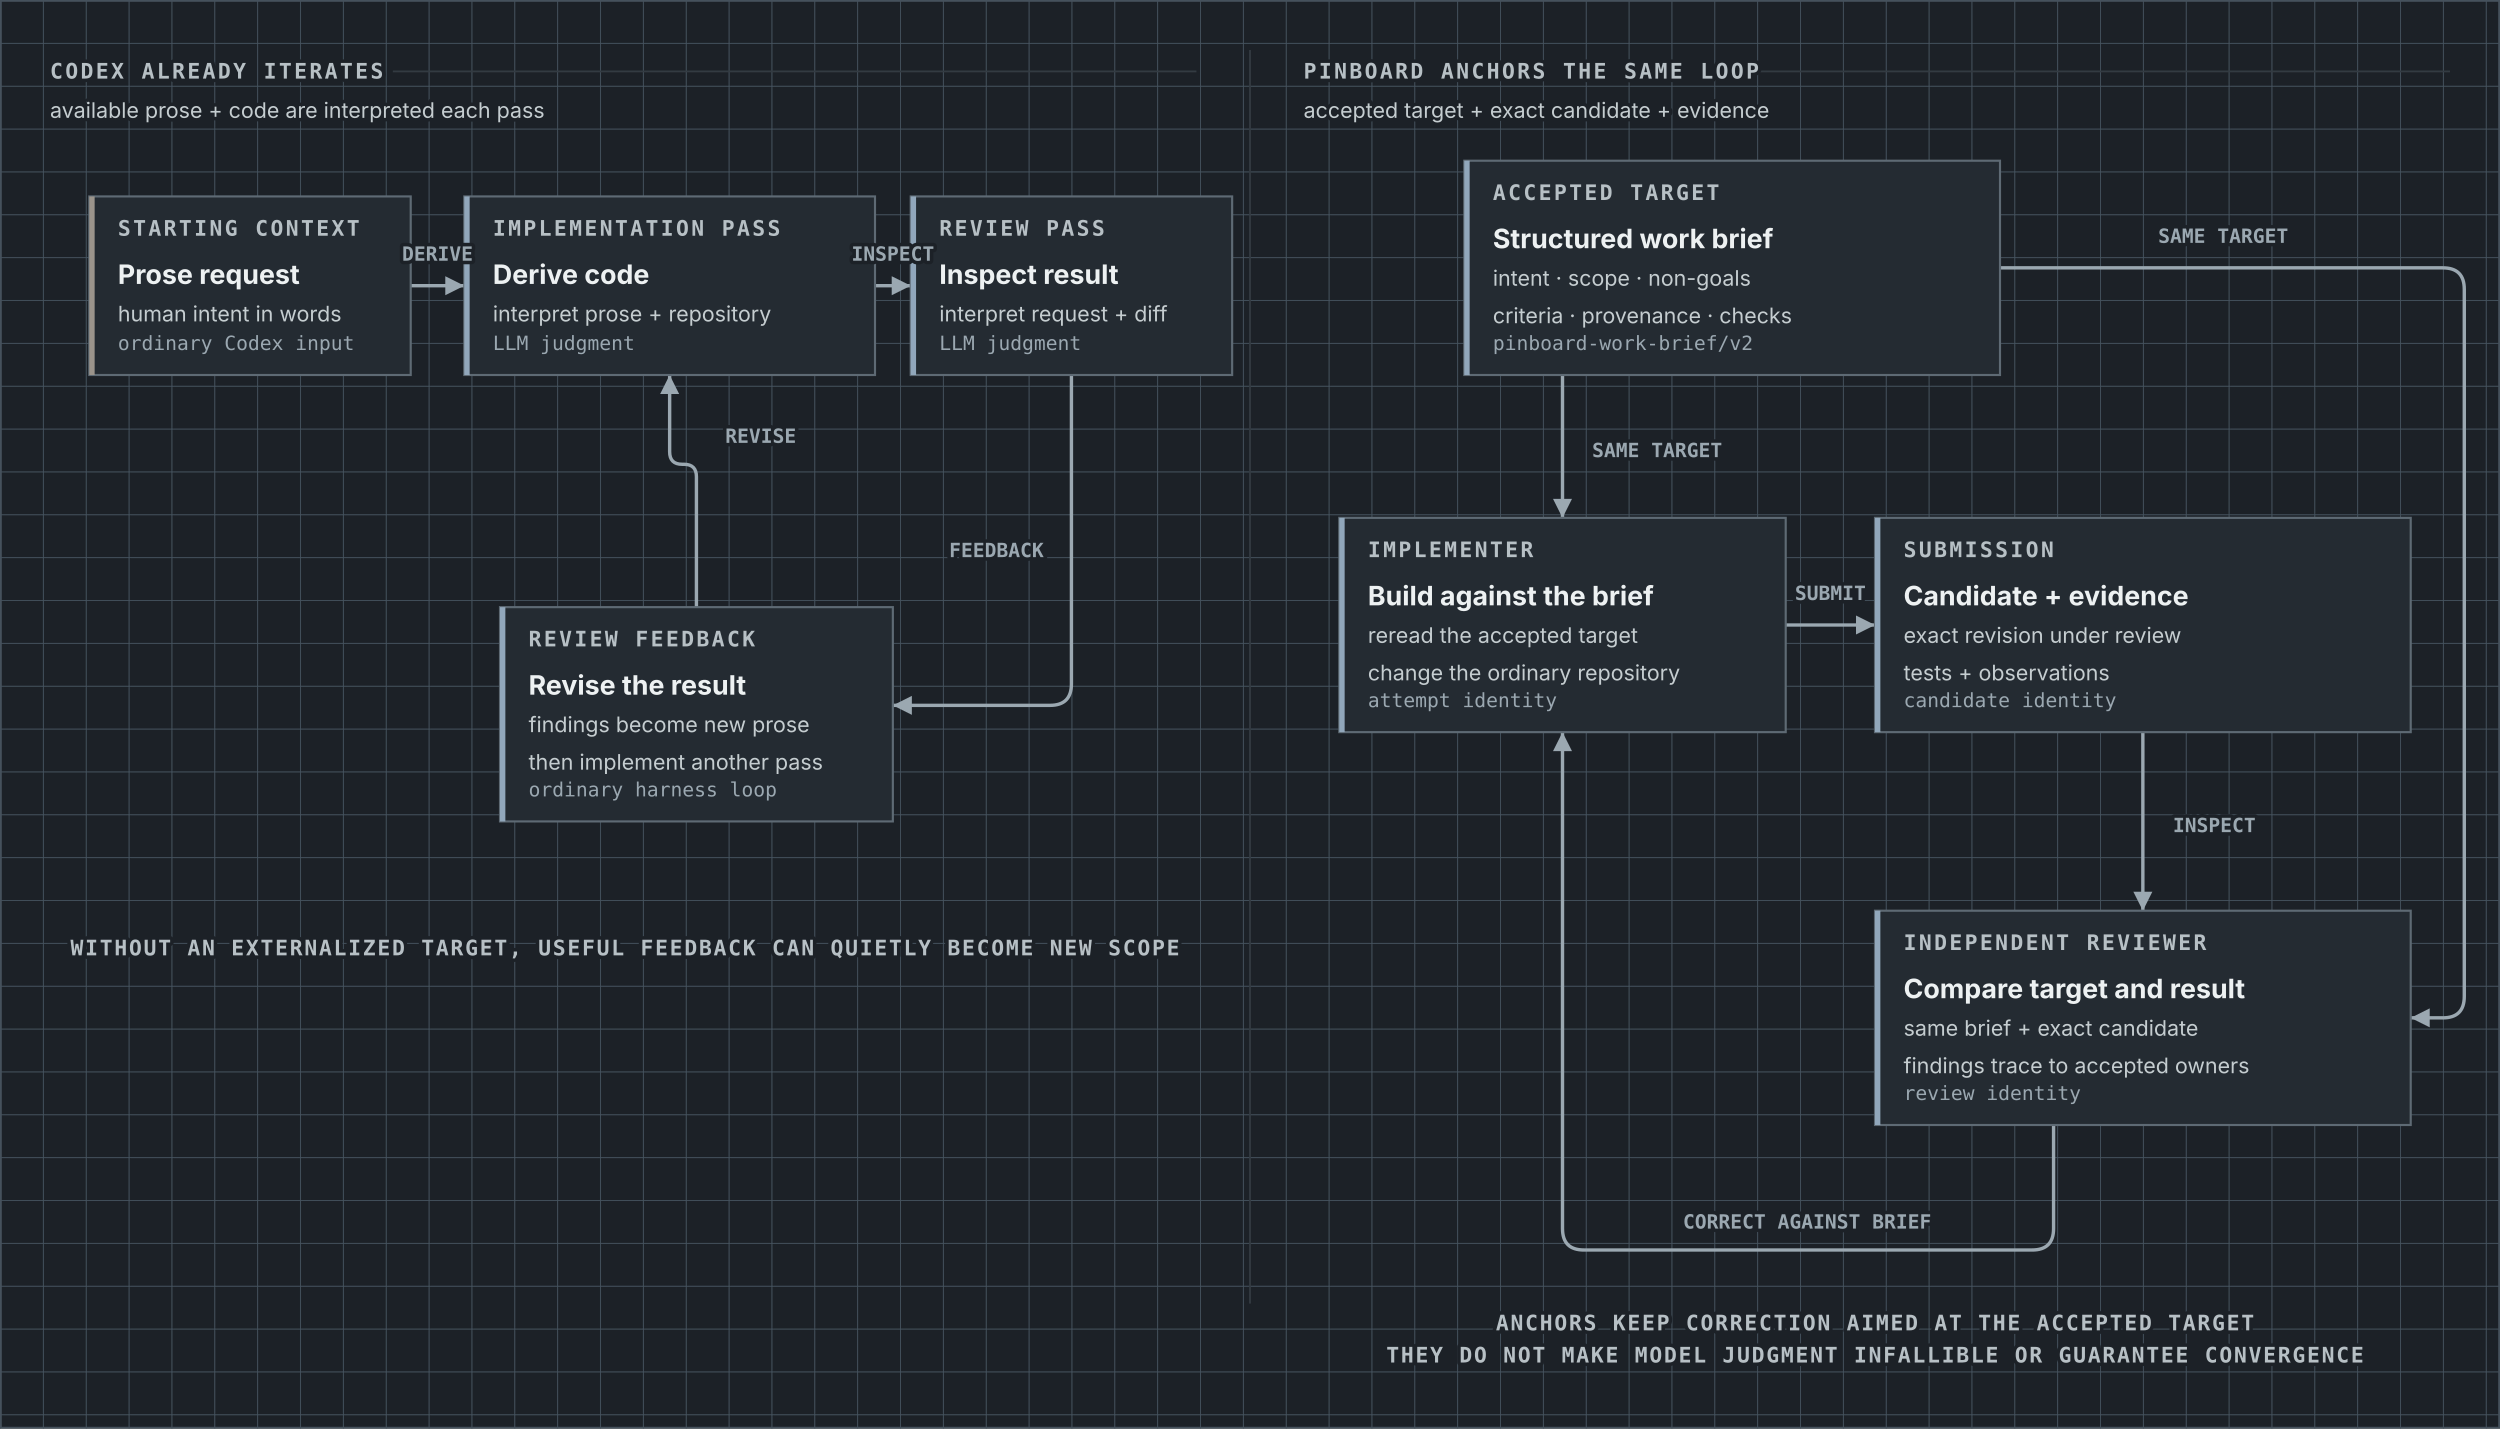
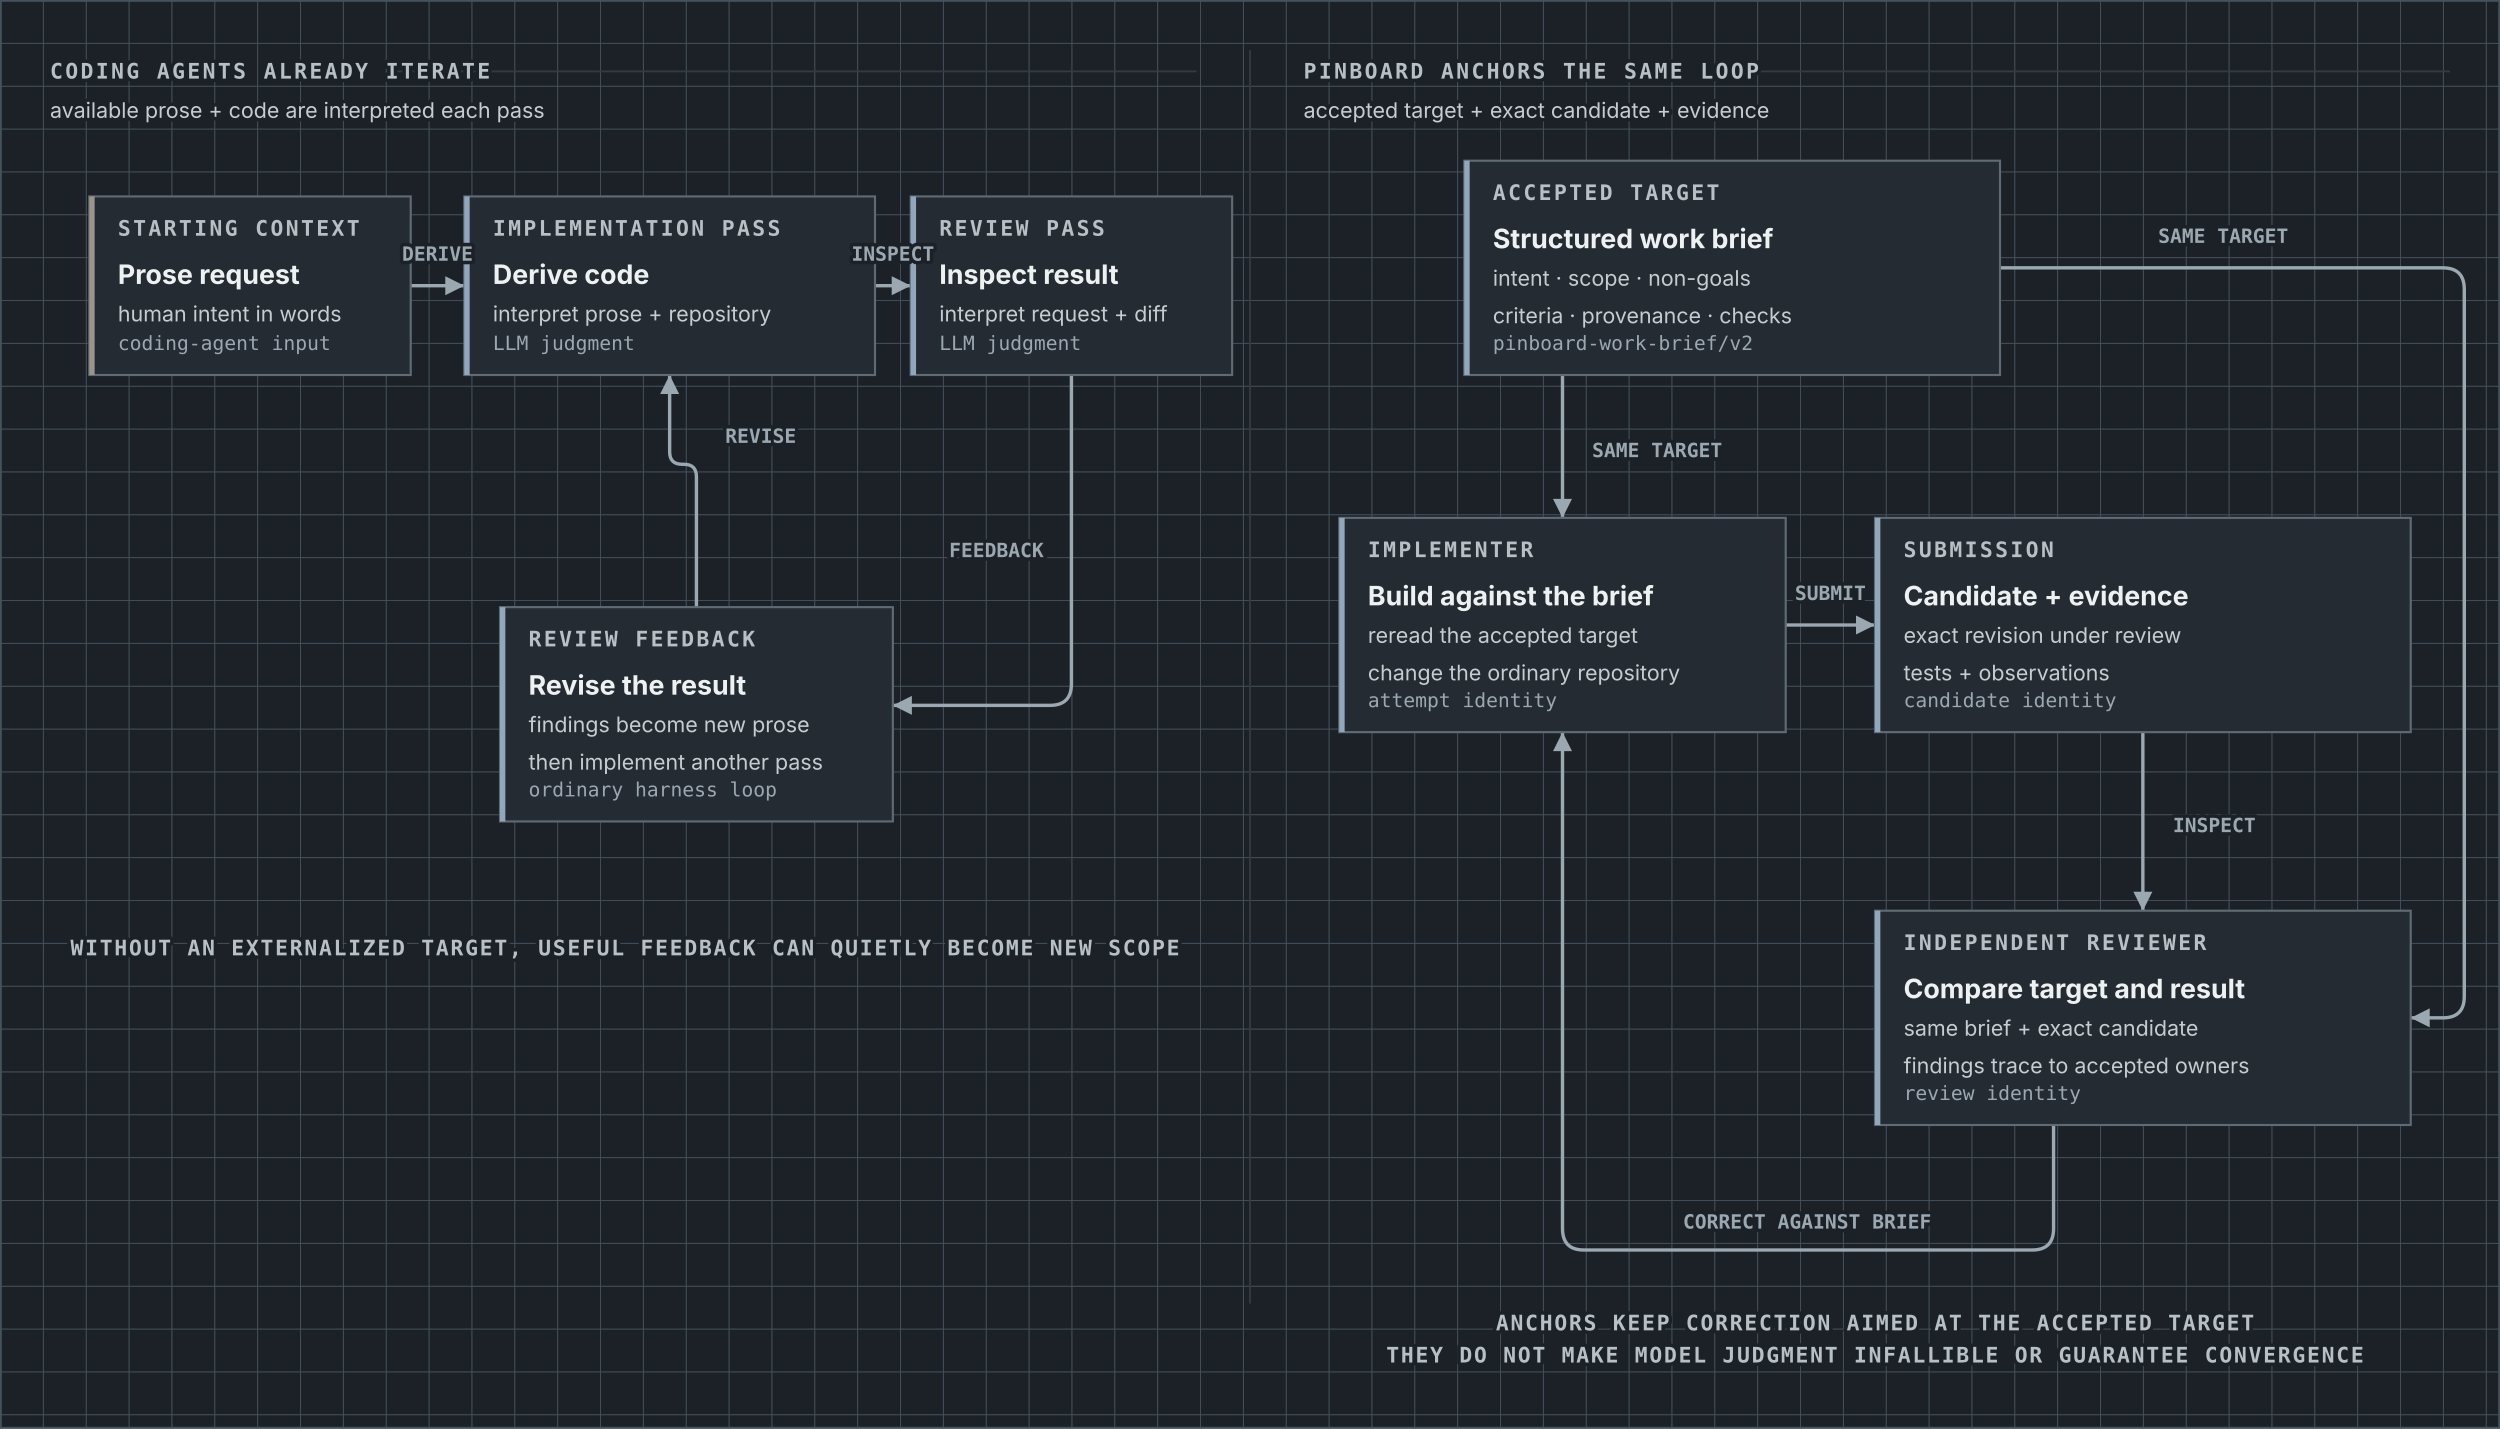
<svg xmlns="http://www.w3.org/2000/svg" role="img" aria-labelledby="title description" viewBox="0 0 1400 800">
  <defs>
    <pattern id="grid" width="24" height="24" patternUnits="userSpaceOnUse">
      <path d="M24 0H0V24" fill="none" stroke="#45535f" stroke-width="1" />
    </pattern>
    <marker id="arrow" viewBox="0 0 10 10" refX="9" refY="5" markerWidth="7" markerHeight="7" orient="auto">
      <path d="M1 1L9 5L1 9Z" fill="#9ba8b1" />
    </marker>
    <style>
      text { font-family: ui-sans-serif, system-ui, -apple-system, BlinkMacSystemFont, "Segoe UI", sans-serif; fill: #edf1f2; }
      .section-label, .box-label, .box-meta, .connector-label, .note-meta { font-family: ui-monospace, SFMono-Regular, Menlo, monospace; }
      .section-label, .box-label { font-size: 12px; font-weight: 700; letter-spacing: 0.11em; fill: #b7c0c5; }
      .section-subtitle { font-size: 12px; fill: #c5cdd0; }
      .guide { stroke: #333b42; stroke-width: 1; }
      .connector { fill: none; stroke: #9ba8b1; stroke-width: 1.9; stroke-linecap: round; }
      .connector-label { font-size: 11px; font-weight: 700; fill: #9ba8b1; }
      .box { fill: #242b32; stroke: #5e6a74; stroke-width: 1.2; }
      .box-title { font-size: 15px; font-weight: 700; }
      .box-body { font-size: 12px; fill: #c5cdd0; }
      .box-meta { font-size: 11px; fill: #9ba8b1; }
      .note { fill: #c5cdd0; }
      .note-meta { font-weight: 700; letter-spacing: 0.08em; fill: #b7c0c5; }
      .canvas-text { paint-order: stroke fill; stroke: #1c2127; stroke-width: 4px; stroke-linejoin: round; }
    </style>
  </defs>
  <rect width="1400" height="800" fill="#1c2127" />
  <rect width="1400" height="800" fill="url(#grid)" />
  <rect x="0.5" y="0.5" width="1399" height="799" fill="none" stroke="#45515c" />
  <line x1="220" y1="40" x2="670" y2="40" class="guide" />
  <line x1="980" y1="40" x2="1372" y2="40" class="guide" />
  <line x1="700" y1="28" x2="700" y2="730" class="guide" />
  <path d="M230 160L260 160" class="connector" marker-end="url(#arrow)" />
  <path d="M490 160L510 160" class="connector" marker-end="url(#arrow)" />
  <path d="M600 210L600 383Q600 395 588 395L500 395" class="connector" marker-end="url(#arrow)" />
  <path d="M390 340L390 267Q390 260 383 260L382 260Q375 260 375 253L375 210" class="connector" marker-end="url(#arrow)" />
  <path d="M875 210L875 290" class="connector" marker-end="url(#arrow)" />
  <path d="M1120 150L1368 150Q1380 150 1380 162L1380 558Q1380 570 1368 570L1350 570" class="connector" marker-end="url(#arrow)" />
  <path d="M1000 350L1050 350" class="connector" marker-end="url(#arrow)" />
  <path d="M1200 410L1200 510" class="connector" marker-end="url(#arrow)" />
  <path d="M1150 630L1150 688Q1150 700 1138 700L887 700Q875 700 875 688L875 410" class="connector" marker-end="url(#arrow)" />
  <rect x="50" y="110" width="180" height="100" class="box" />
  <rect x="50" y="110" width="3" height="100" fill="#9b948b" />
  <rect x="260" y="110" width="230" height="100" class="box" />
  <rect x="260" y="110" width="3" height="100" fill="#91a7bb" />
  <rect x="510" y="110" width="180" height="100" class="box" />
  <rect x="510" y="110" width="3" height="100" fill="#91a7bb" />
  <rect x="280" y="340" width="220" height="120" class="box" />
  <rect x="280" y="340" width="3" height="120" fill="#91a7bb" />
  <rect x="820" y="90" width="300" height="120" class="box" />
  <rect x="820" y="90" width="3" height="120" fill="#91a7bb" />
  <rect x="750" y="290" width="250" height="120" class="box" />
  <rect x="750" y="290" width="3" height="120" fill="#91a7bb" />
  <rect x="1050" y="290" width="300" height="120" class="box" />
  <rect x="1050" y="290" width="3" height="120" fill="#91a7bb" />
  <rect x="1050" y="510" width="300" height="120" class="box" />
  <rect x="1050" y="510" width="3" height="120" fill="#91a7bb" />
-   <text x="28" y="44" class="section-label canvas-text">CODEX ALREADY ITERATES</text>
+   <text x="28" y="44" class="section-label canvas-text">CODING AGENTS ALREADY ITERATE</text>
  <text x="28" y="66" class="section-subtitle canvas-text">available prose + code are interpreted each pass</text>
  <text x="730" y="44" class="section-label canvas-text">PINBOARD ANCHORS THE SAME LOOP</text>
  <text x="730" y="66" class="section-subtitle canvas-text">accepted target + exact candidate + evidence</text>
  <text x="245" y="146" text-anchor="middle" class="connector-label canvas-text">DERIVE</text>
  <text x="500" y="146" text-anchor="middle" class="connector-label canvas-text">INSPECT</text>
  <text x="558" y="312" text-anchor="middle" class="connector-label canvas-text">FEEDBACK</text>
  <text x="426" y="248" text-anchor="middle" class="connector-label canvas-text">REVISE</text>
  <text x="928" y="256" text-anchor="middle" class="connector-label canvas-text">SAME TARGET</text>
  <text x="1245" y="136" text-anchor="middle" class="connector-label canvas-text">SAME TARGET</text>
  <text x="1025" y="336" text-anchor="middle" class="connector-label canvas-text">SUBMIT</text>
  <text x="1240" y="466" text-anchor="middle" class="connector-label canvas-text">INSPECT</text>
  <text x="1012" y="688" text-anchor="middle" class="connector-label canvas-text">CORRECT AGAINST BRIEF</text>
  <text x="66" y="132" class="box-label">STARTING CONTEXT</text>
  <text x="66" y="159" class="box-title">Prose request</text>
  <text x="66" y="180" class="box-body">human intent in words</text>
-   <text x="66" y="196" class="box-meta">ordinary Codex input</text>
+   <text x="66" y="196" class="box-meta">coding-agent input</text>
  <text x="276" y="132" class="box-label">IMPLEMENTATION PASS</text>
  <text x="276" y="159" class="box-title">Derive code</text>
  <text x="276" y="180" class="box-body">interpret prose + repository</text>
  <text x="276" y="196" class="box-meta">LLM judgment</text>
  <text x="526" y="132" class="box-label">REVIEW PASS</text>
  <text x="526" y="159" class="box-title">Inspect result</text>
  <text x="526" y="180" class="box-body">interpret request + diff</text>
  <text x="526" y="196" class="box-meta">LLM judgment</text>
  <text x="296" y="362" class="box-label">REVIEW FEEDBACK</text>
  <text x="296" y="389" class="box-title">Revise the result</text>
  <text x="296" y="410" class="box-body">findings become new prose</text>
  <text x="296" y="431" class="box-body">then implement another pass</text>
  <text x="296" y="446" class="box-meta">ordinary harness loop</text>
  <text x="836" y="112" class="box-label">ACCEPTED TARGET</text>
  <text x="836" y="139" class="box-title">Structured work brief</text>
  <text x="836" y="160" class="box-body">intent · scope · non-goals</text>
  <text x="836" y="181" class="box-body">criteria · provenance · checks</text>
  <text x="836" y="196" class="box-meta">pinboard-work-brief/v2</text>
  <text x="766" y="312" class="box-label">IMPLEMENTER</text>
  <text x="766" y="339" class="box-title">Build against the brief</text>
  <text x="766" y="360" class="box-body">reread the accepted target</text>
  <text x="766" y="381" class="box-body">change the ordinary repository</text>
  <text x="766" y="396" class="box-meta">attempt identity</text>
  <text x="1066" y="312" class="box-label">SUBMISSION</text>
  <text x="1066" y="339" class="box-title">Candidate + evidence</text>
  <text x="1066" y="360" class="box-body">exact revision under review</text>
  <text x="1066" y="381" class="box-body">tests + observations</text>
  <text x="1066" y="396" class="box-meta">candidate identity</text>
  <text x="1066" y="532" class="box-label">INDEPENDENT REVIEWER</text>
  <text x="1066" y="559" class="box-title">Compare target and result</text>
  <text x="1066" y="580" class="box-body">same brief + exact candidate</text>
  <text x="1066" y="601" class="box-body">findings trace to accepted owners</text>
  <text x="1066" y="616" class="box-meta">review identity</text>
  <text x="350" y="535" text-anchor="middle" font-size="12" class="note-meta canvas-text">WITHOUT AN EXTERNALIZED TARGET, USEFUL FEEDBACK CAN QUIETLY BECOME NEW SCOPE</text>
  <text x="1050" y="745" text-anchor="middle" font-size="12" class="note-meta canvas-text">ANCHORS KEEP CORRECTION AIMED AT THE ACCEPTED TARGET</text>
  <text x="1050" y="763" text-anchor="middle" font-size="12" class="note-meta canvas-text">THEY DO NOT MAKE MODEL JUDGMENT INFALLIBLE OR GUARANTEE CONVERGENCE</text>
</svg>
